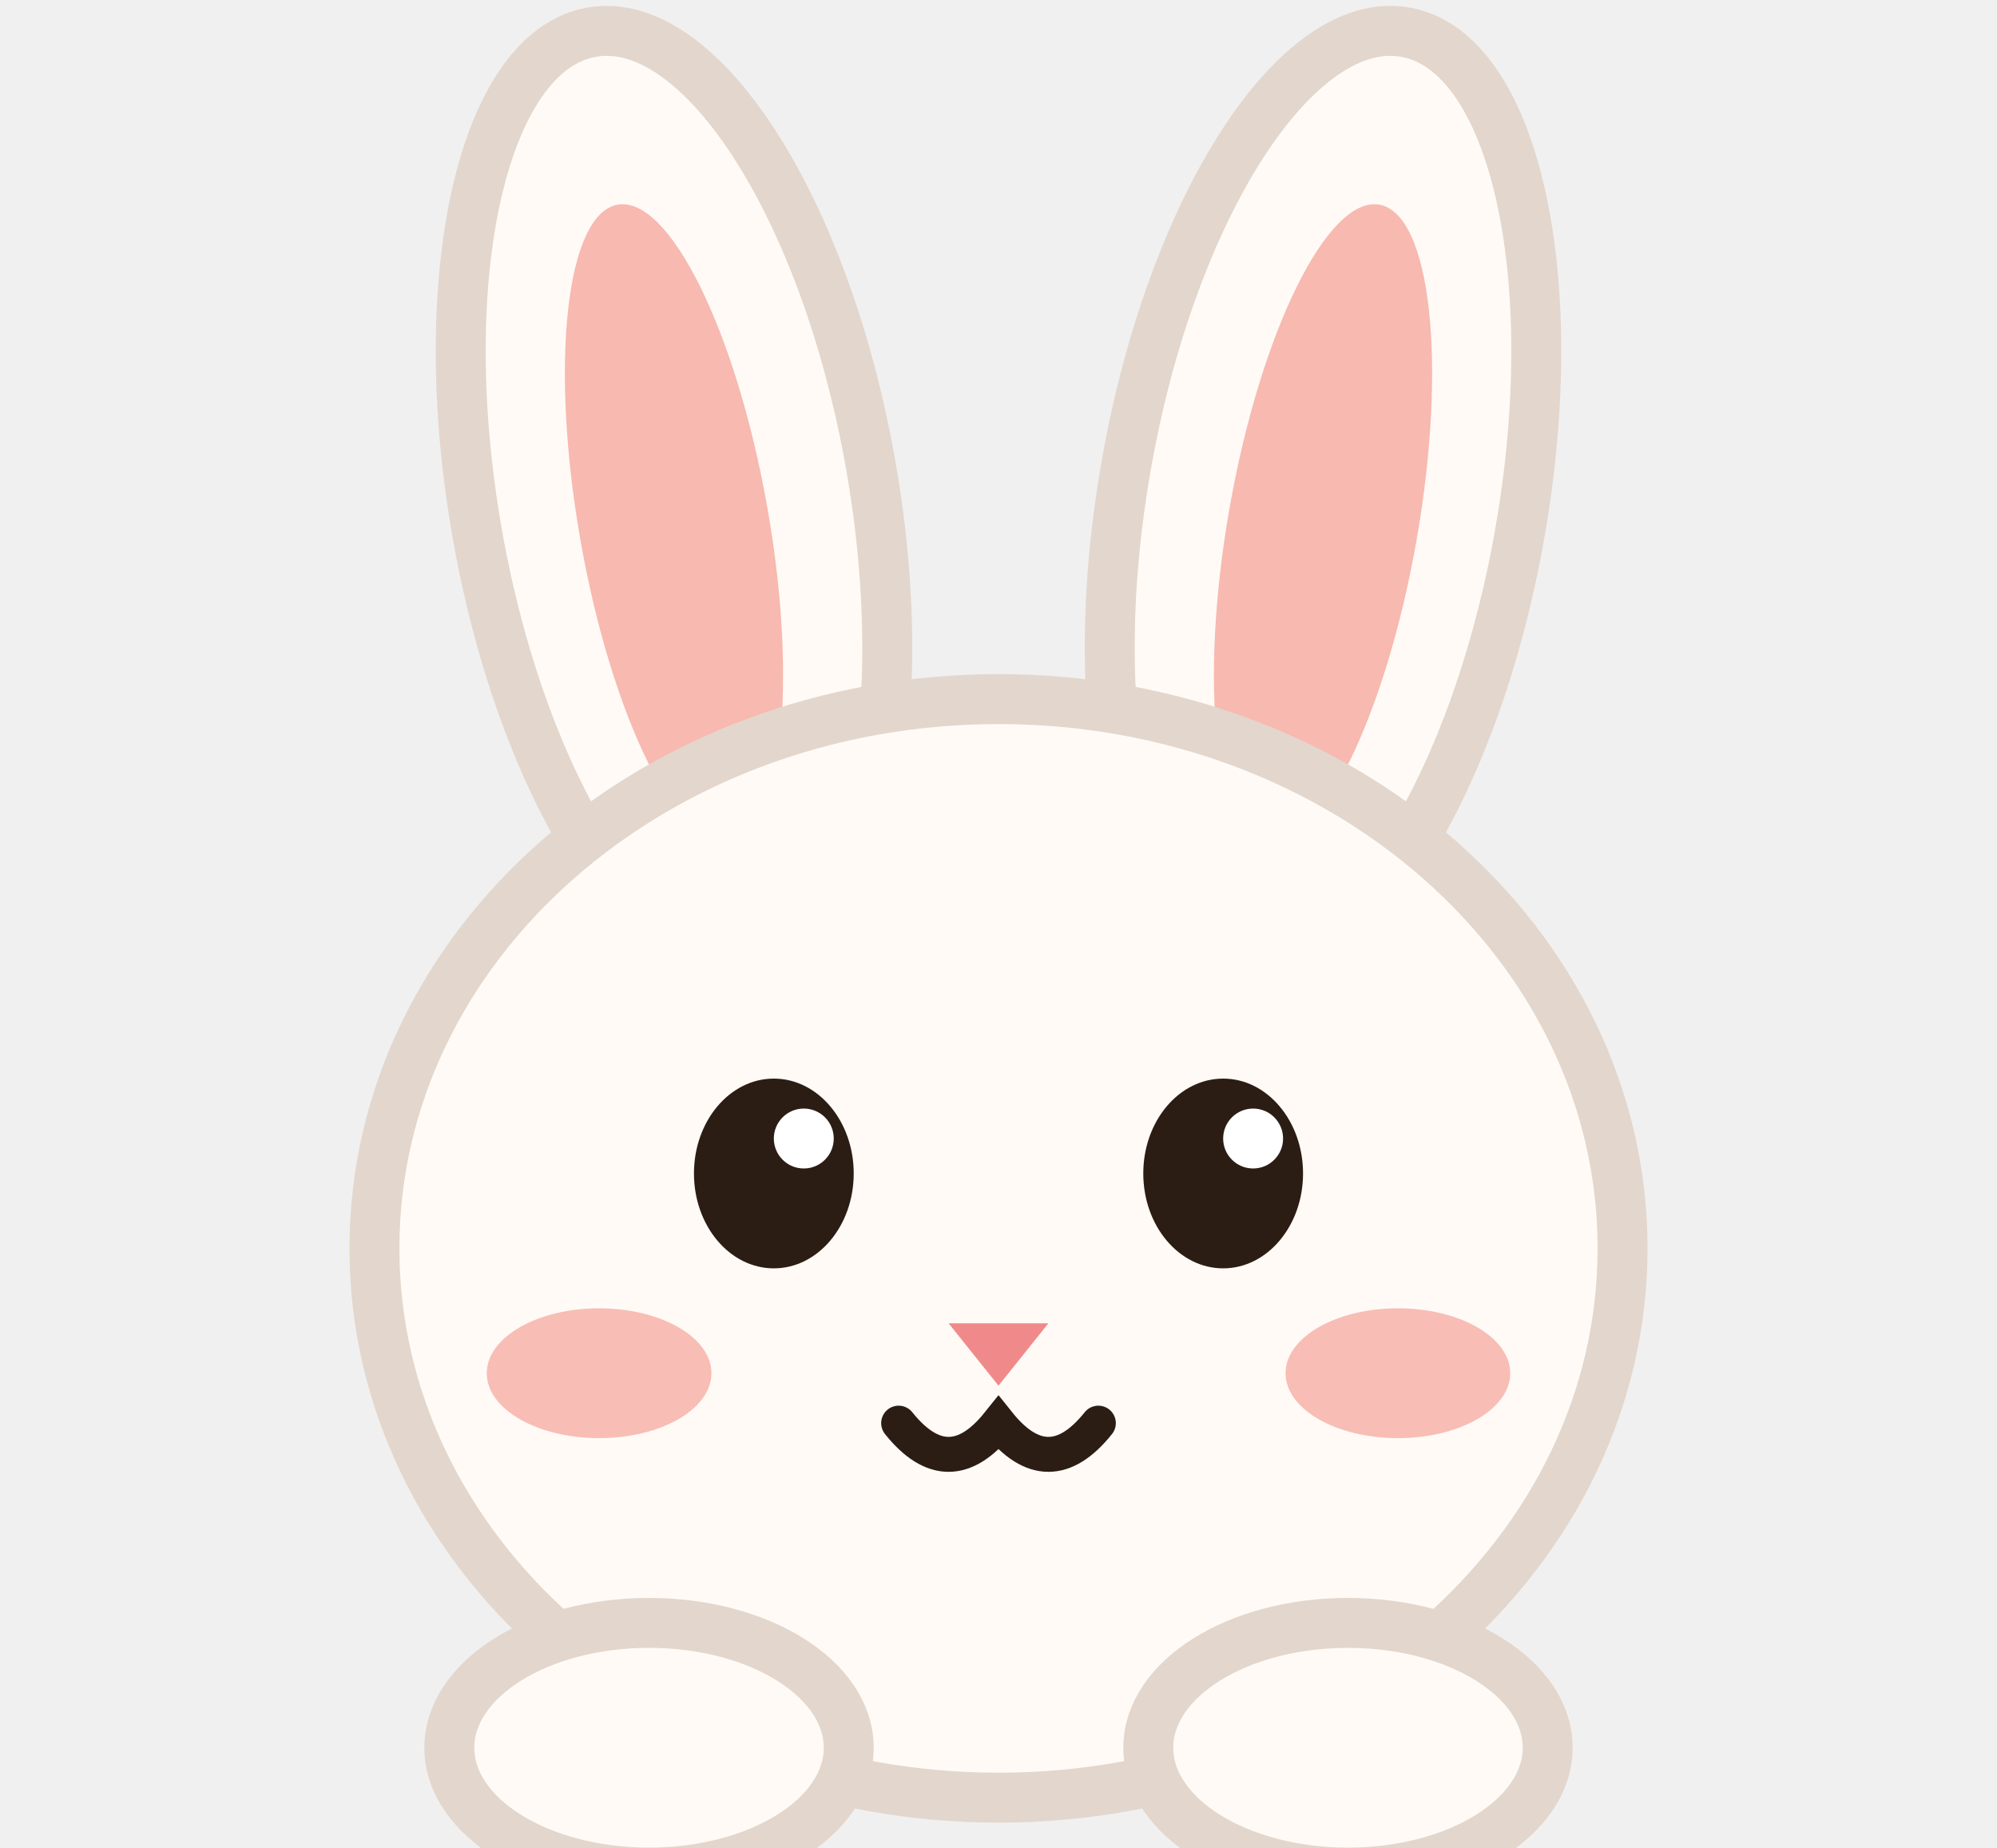
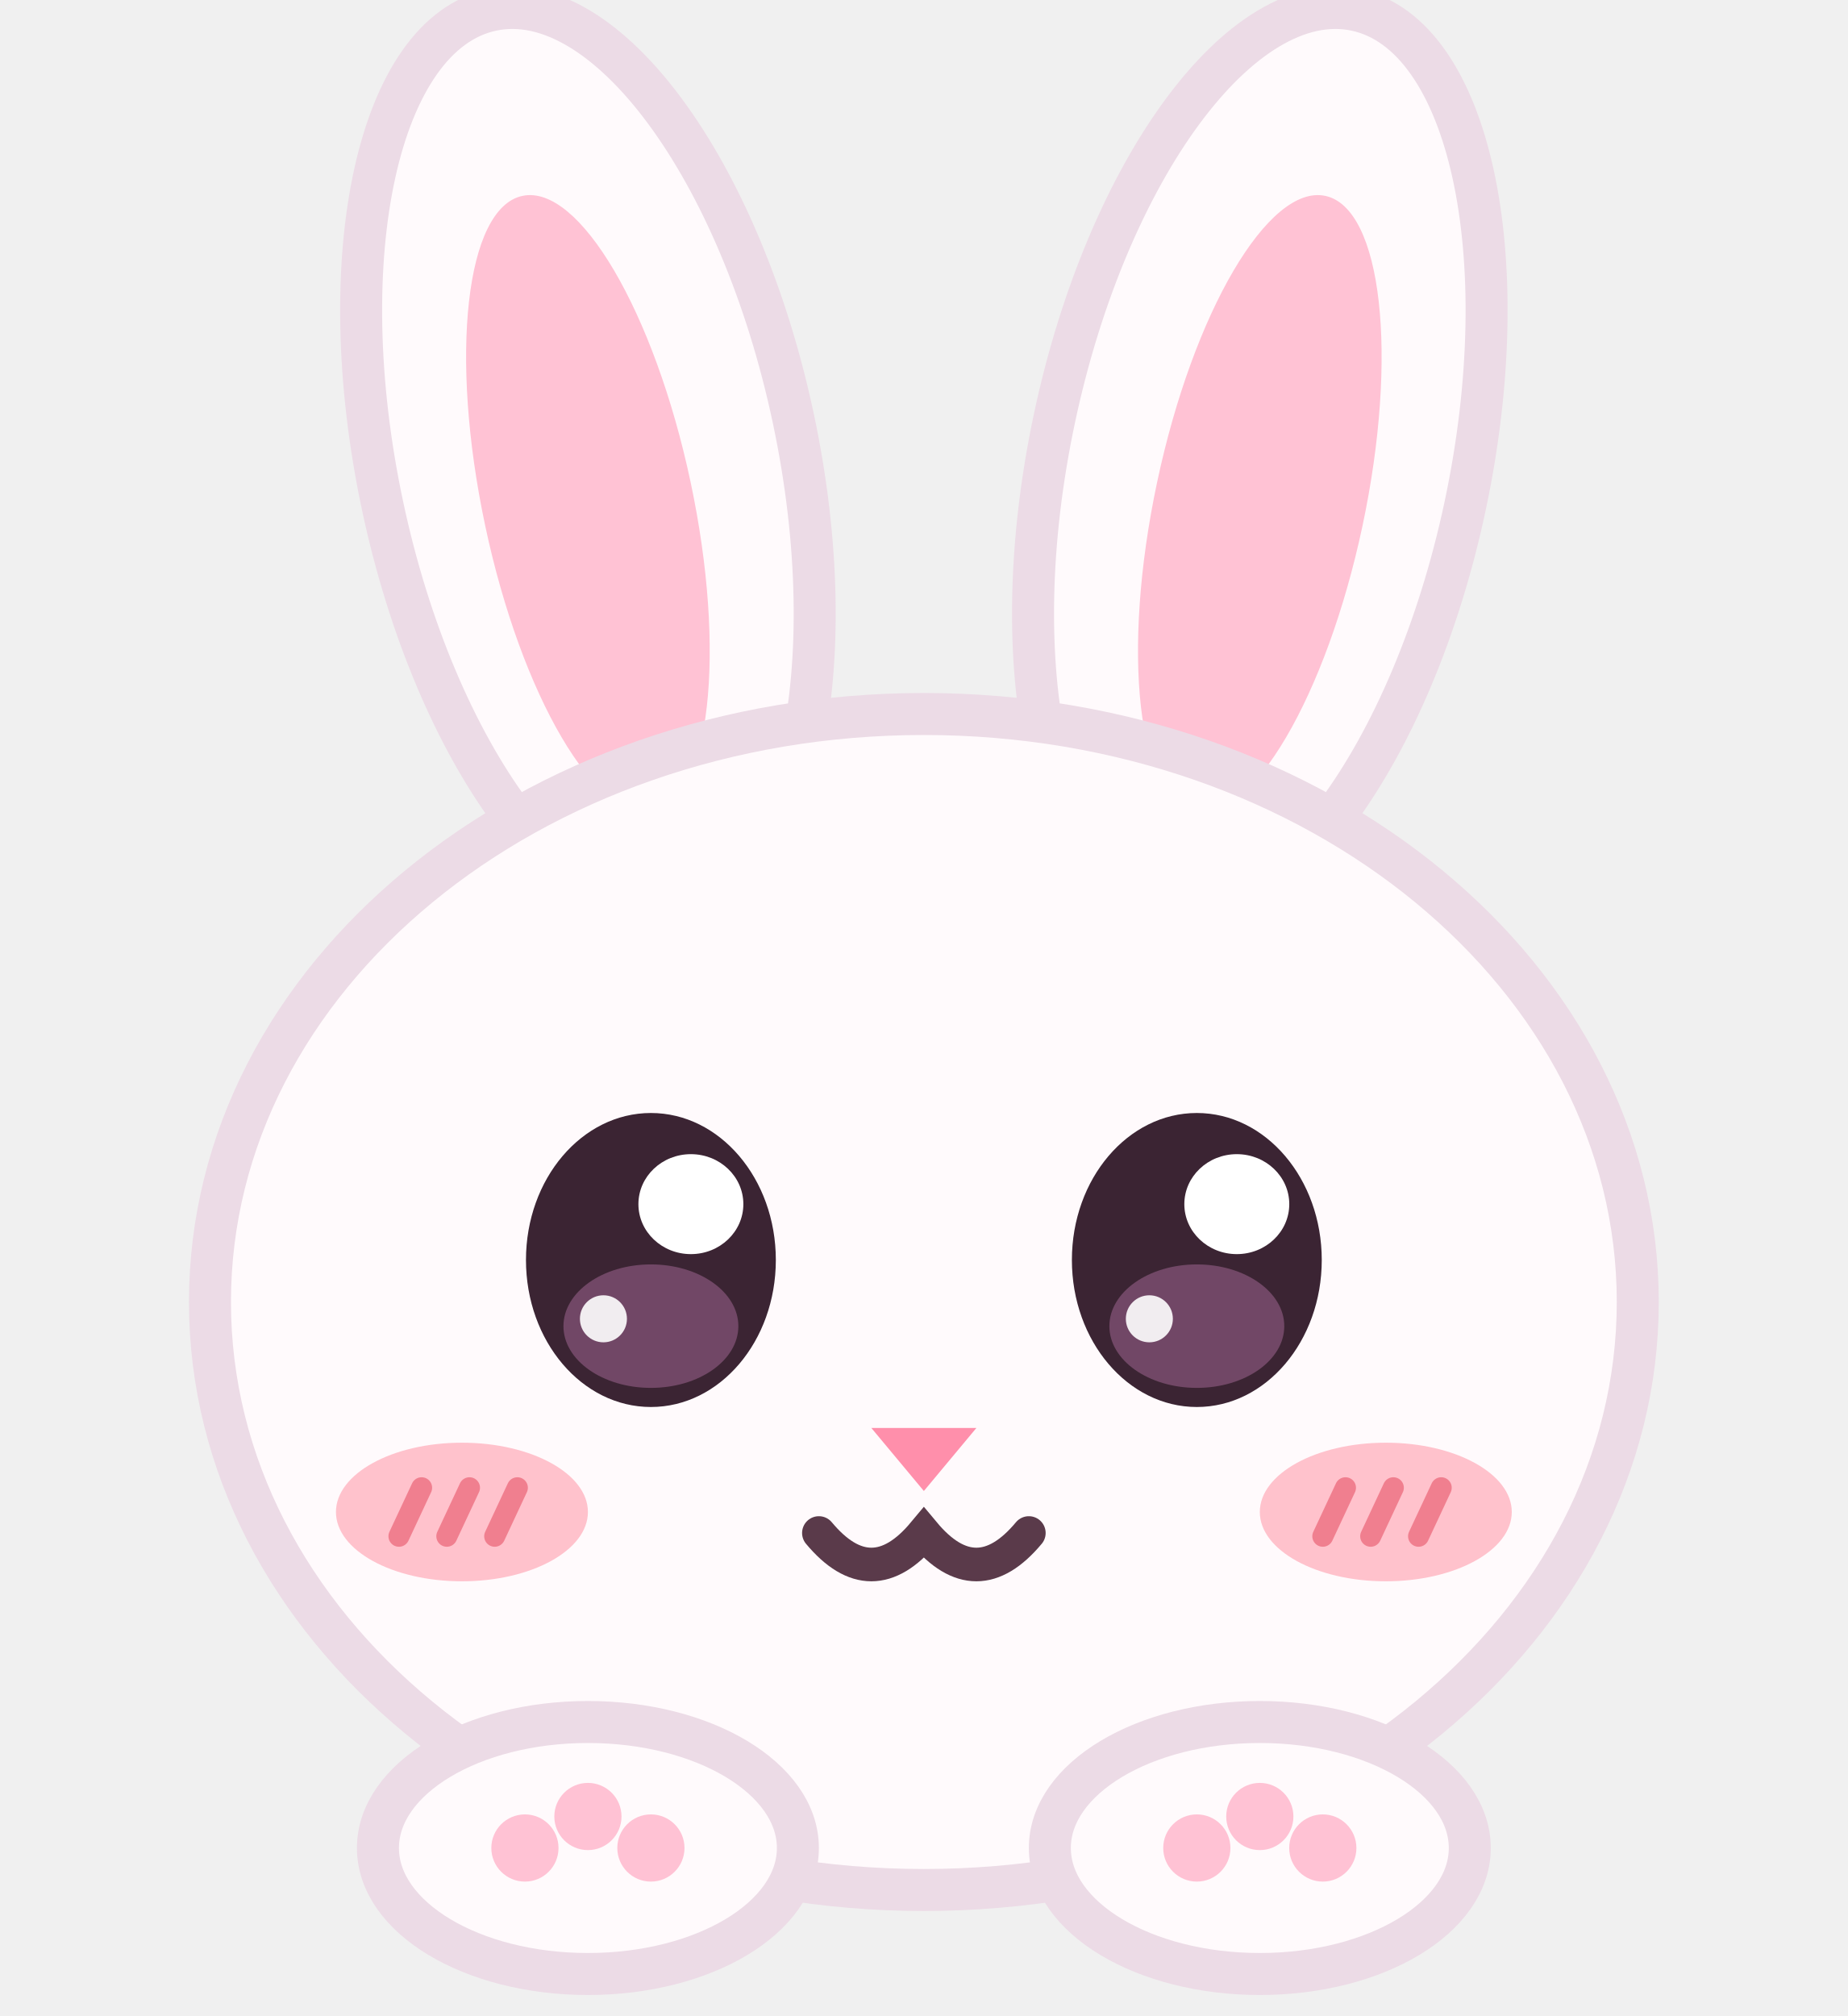
- <svg xmlns="http://www.w3.org/2000/svg" viewBox="0 0 80 74" role="img" aria-label="A bunny peeking over">
-   <g stroke="#e3d6cc" stroke-width="2">
-     <ellipse cx="27" cy="20" rx="8" ry="19" transform="rotate(-10 27 20)" fill="#fffaf6" />
-     <ellipse cx="53" cy="20" rx="8" ry="19" transform="rotate(10 53 20)" fill="#fffaf6" />
+ <svg xmlns="http://www.w3.org/2000/svg" viewBox="0 0 88 96" role="img" aria-label="A bunny peeking over">
+   <g>
+     <animateTransform attributeName="transform" type="rotate" values="0 28 40;-8 28 40;0 28 40;0 28 40" keyTimes="0;.1;.2;1" dur="3s" repeatCount="indefinite" />
+     <ellipse cx="28" cy="22" rx="10" ry="22" transform="rotate(-12 28 22)" fill="#fffafc" stroke="#ecdbe6" stroke-width="2" />
+     <ellipse cx="28" cy="24" rx="5" ry="15" transform="rotate(-12 28 24)" fill="#ffc2d4" />
  </g>
-   <ellipse cx="27" cy="21" rx="3.8" ry="13" transform="rotate(-10 27 21)" fill="#f7b9b0" />
-   <ellipse cx="53" cy="21" rx="3.8" ry="13" transform="rotate(10 53 21)" fill="#f7b9b0" />
-   <ellipse cx="40" cy="50" rx="25" ry="22" fill="#fffaf6" stroke="#e3d6cc" stroke-width="2" />
-   <ellipse cx="31" cy="47" rx="3.2" ry="3.8" fill="#2b1d14" />
-   <ellipse cx="49" cy="47" rx="3.2" ry="3.8" fill="#2b1d14" />
-   <circle cx="32.2" cy="45.6" r="1.2" fill="#fff" />
-   <circle cx="50.2" cy="45.6" r="1.2" fill="#fff" />
-   <ellipse cx="24" cy="55" rx="4.5" ry="2.6" fill="#f3958a" opacity=".6" />
-   <ellipse cx="56" cy="55" rx="4.5" ry="2.6" fill="#f3958a" opacity=".6" />
-   <path d="M38 53 L42 53 L40 55.5 Z" fill="#f08a8a" />
-   <path d="M36 57 Q38 59.5 40 57 Q42 59.5 44 57" fill="none" stroke="#2b1d14" stroke-width="1.4" stroke-linecap="round" />
-   <g fill="#fffaf6" stroke="#e3d6cc" stroke-width="2">
-     <ellipse cx="26" cy="70" rx="8" ry="5" />
-     <ellipse cx="54" cy="70" rx="8" ry="5" />
+   <g>
+     <animateTransform attributeName="transform" type="rotate" values="0 60 40;0 60 40;10 60 40;0 60 40" keyTimes="0;.5;.6;.7" dur="3s" repeatCount="indefinite" />
+     <ellipse cx="60" cy="22" rx="10" ry="22" transform="rotate(12 60 22)" fill="#fffafc" stroke="#ecdbe6" stroke-width="2" />
+     <ellipse cx="60" cy="24" rx="5" ry="15" transform="rotate(12 60 24)" fill="#ffc2d4" />
+   </g>
+   <ellipse cx="44" cy="62" rx="34" ry="28" fill="#fffafc" stroke="#ecdbe6" stroke-width="2" />
+   <g transform="translate(31 60)">
+     <g>
+       <animateTransform attributeName="transform" type="scale" values="1 1;1 1;1 .08;1 1" keyTimes="0;.93;.965;1" dur="4.2s" repeatCount="indefinite" />
+       <g transform="translate(-31 -60)">
+         <g>
+           <ellipse cx="31" cy="60" rx="5.95" ry="7" fill="#3b2433" />
+           <ellipse cx="31" cy="63.15" rx="4.165" ry="2.94" fill="#7a4e6e" opacity=".85" />
+           <ellipse cx="32.904" cy="57.34" rx="2.499" ry="2.38" fill="#fff" />
+           <circle cx="28.739" cy="62.8" r="1.12" fill="#fff" opacity=".9" />
+         </g>
+       </g>
+     </g>
+   </g>
+   <g transform="translate(57 60)">
+     <g>
+       <animateTransform attributeName="transform" type="scale" values="1 1;1 1;1 .08;1 1" keyTimes="0;.93;.965;1" dur="4.2s" repeatCount="indefinite" />
+       <g transform="translate(-57 -60)">
+         <g>
+           <ellipse cx="57" cy="60" rx="5.95" ry="7" fill="#3b2433" />
+           <ellipse cx="57" cy="63.15" rx="4.165" ry="2.94" fill="#7a4e6e" opacity=".85" />
+           <ellipse cx="58.904" cy="57.34" rx="2.499" ry="2.38" fill="#fff" />
+           <circle cx="54.739" cy="62.8" r="1.12" fill="#fff" opacity=".9" />
+         </g>
+       </g>
+     </g>
+   </g>
+   <ellipse cx="22" cy="72" rx="6" ry="3.3" fill="#ffaab8" opacity=".7" />
+   <path d="M19.0 73.155 l1.08 -2.31" stroke="#f07f8f" stroke-width="1.0" stroke-linecap="round" />
+   <path d="M21.28 73.155 l1.08 -2.31" stroke="#f07f8f" stroke-width="1.0" stroke-linecap="round" />
+   <path d="M23.56 73.155 l1.08 -2.31" stroke="#f07f8f" stroke-width="1.0" stroke-linecap="round" />
+   <ellipse cx="66" cy="72" rx="6" ry="3.3" fill="#ffaab8" opacity=".7" />
+   <path d="M63.0 73.155 l1.08 -2.31" stroke="#f07f8f" stroke-width="1.0" stroke-linecap="round" />
+   <path d="M65.28 73.155 l1.08 -2.31" stroke="#f07f8f" stroke-width="1.0" stroke-linecap="round" />
+   <path d="M67.56 73.155 l1.08 -2.31" stroke="#f07f8f" stroke-width="1.0" stroke-linecap="round" />
+   <path d="M41.5 68 L46.5 68 L44 71 Z" fill="#ff8fab" />
+   <path d="M39 73 Q41.5 76 44 73 Q46.5 76 49 73" fill="none" stroke="#5a3a4a" stroke-width="1.6" stroke-linecap="round" />
+   <g fill="#fffafc" stroke="#ecdbe6" stroke-width="2">
+     <ellipse cx="28" cy="88" rx="10" ry="6" />
+     <ellipse cx="60" cy="88" rx="10" ry="6" />
+   </g>
+   <g fill="#ffc2d4">
+     <circle cx="25" cy="88" r="1.6" />
+     <circle cx="28" cy="86.5" r="1.6" />
+     <circle cx="31" cy="88" r="1.6" />
+     <circle cx="57" cy="88" r="1.6" />
+     <circle cx="60" cy="86.5" r="1.6" />
+     <circle cx="63" cy="88" r="1.6" />
  </g>
</svg>
